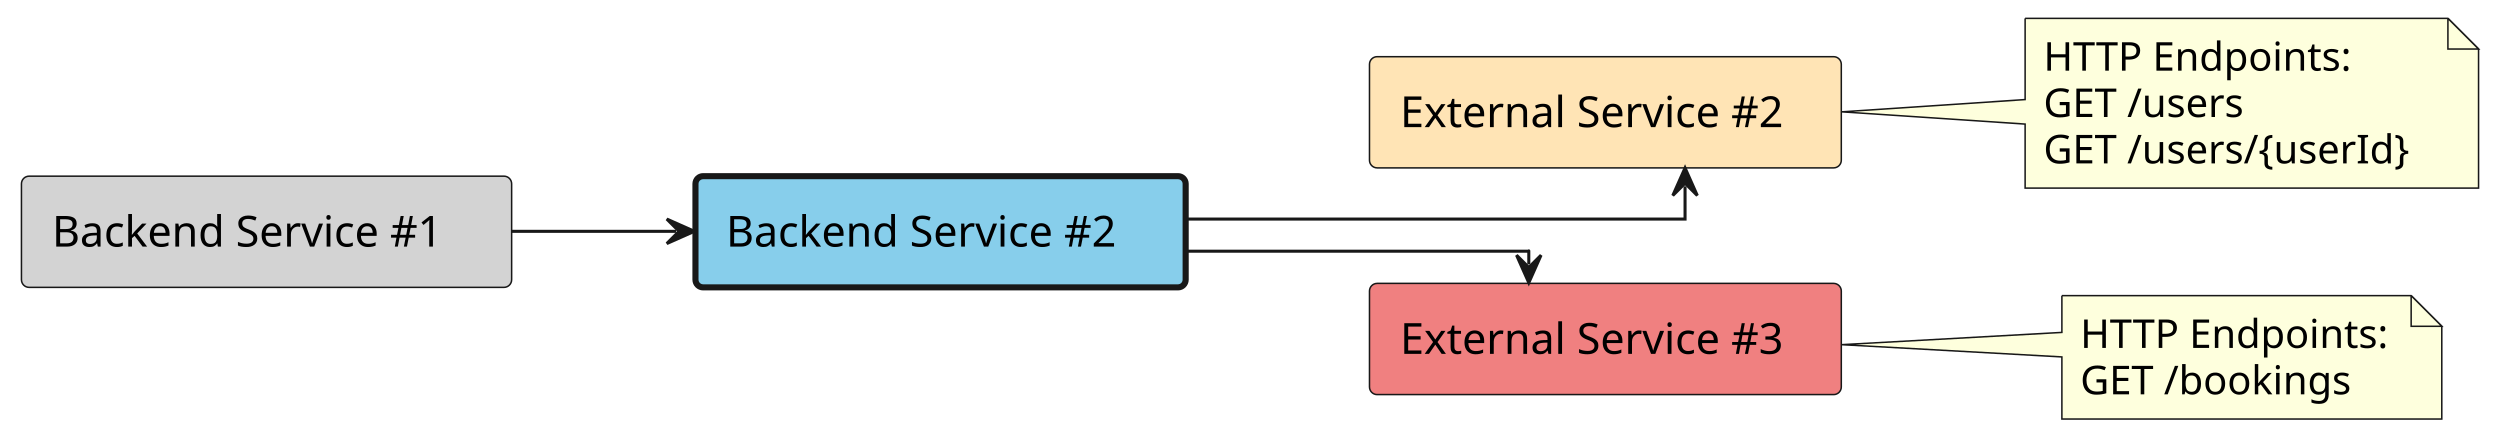
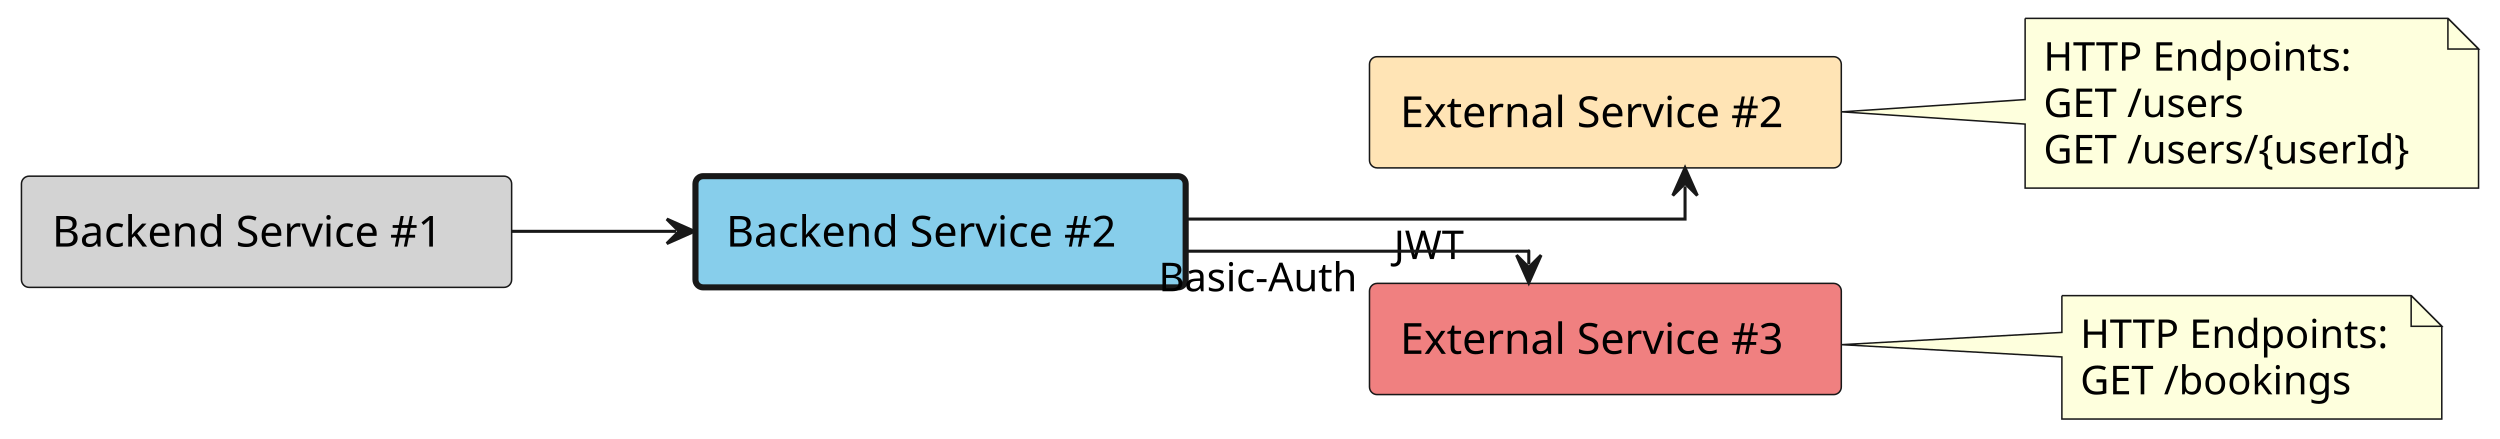
<svg xmlns="http://www.w3.org/2000/svg" contentStyleType="text/css" height="143px" preserveAspectRatio="none" style="width:816px;height:143px;background:#FFFFFF;" version="1.1" viewBox="0 0 816 143" width="816px" zoomAndPan="magnify">
  <defs />
  <g>
    <g id="elem_platform__application__backend_service_1">
      <rect fill="#D3D3D3" height="36.297" rx="2.5" ry="2.5" style="stroke:#181818;stroke-width:0.5;" width="160" x="7" y="57.5" />
      <text fill="#000000" font-family="sans-serif" font-size="14" lengthAdjust="spacing" textLength="140" x="17" y="80.495">Backend Service #1</text>
    </g>
    <g id="elem_platform__application__backend_service_2">
      <rect fill="#87CEEB" height="36.297" rx="2.5" ry="2.5" style="stroke:#181818;stroke-width:2.0;" width="160" x="227" y="57.5" />
      <text fill="#000000" font-family="sans-serif" font-size="14" lengthAdjust="spacing" textLength="140" x="237" y="80.495">Backend Service #2</text>
    </g>
    <g id="elem_platform__external_service_2">
      <rect fill="#FFE4B5" height="36.297" rx="2.5" ry="2.5" style="stroke:#181818;stroke-width:0.5;" width="154" x="447" y="18.5" />
      <text fill="#000000" font-family="sans-serif" font-size="14" lengthAdjust="spacing" textLength="134" x="457" y="41.495">External Service #2</text>
    </g>
    <g id="elem_GMN5">
      <path d="M661,6 L661,32.5 L601.07,36.5 L661,40.5 L661,61.398 A0,0 0 0 0 661,61.398 L809,61.398 A0,0 0 0 0 809,61.398 L809,16 L799,6 L661,6 A0,0 0 0 0 661,6 " fill="#FEFFDD" style="stroke:#181818;stroke-width:0.5;" />
      <path d="M799,6 L799,16 L809,16 L799,6 " fill="#FEFFDD" style="stroke:#181818;stroke-width:0.5;" />
      <text fill="#000000" font-family="sans-serif" font-size="13" lengthAdjust="spacing" textLength="103" x="667" y="23.067">HTTP Endpoints:</text>
      <text fill="#000000" font-family="sans-serif" font-size="13" lengthAdjust="spacing" textLength="68" x="667" y="38.2">GET /users</text>
      <text fill="#000000" font-family="sans-serif" font-size="13" lengthAdjust="spacing" textLength="127" x="667" y="53.333">GET /users/{userId}</text>
    </g>
    <g id="elem_other_project__external_service_3">
      <rect fill="#F08080" height="36.297" rx="2.5" ry="2.5" style="stroke:#181818;stroke-width:0.5;" width="154" x="447" y="92.5" />
      <text fill="#000000" font-family="sans-serif" font-size="14" lengthAdjust="spacing" textLength="134" x="457" y="115.495">External Service #3</text>
    </g>
    <g id="elem_GMN9">
      <path d="M673,96.5 L673,108.5 L601.07,112.5 L673,116.5 L673,136.766 A0,0 0 0 0 673,136.766 L797,136.766 A0,0 0 0 0 797,136.766 L797,106.5 L787,96.5 L673,96.5 A0,0 0 0 0 673,96.5 " fill="#FEFFDD" style="stroke:#181818;stroke-width:0.5;" />
      <path d="M787,96.5 L787,106.5 L797,106.5 L787,96.5 " fill="#FEFFDD" style="stroke:#181818;stroke-width:0.5;" />
      <text fill="#000000" font-family="sans-serif" font-size="13" lengthAdjust="spacing" textLength="103" x="679" y="113.567">HTTP Endpoints:</text>
      <text fill="#000000" font-family="sans-serif" font-size="13" lengthAdjust="spacing" textLength="90" x="679" y="128.7">GET /bookings</text>
    </g>
    <g id="link_platform__application__backend_service_1_platform__application__backend_service_2">
      <path d="M167.05,75.5 C186.46,75.5 201.22,75.5 220.64,75.5 " fill="none" id="platform__application__backend_service_1-to-platform__application__backend_service_2" style="stroke:#181818;stroke-width:1.0;" />
      <polygon fill="#181818" points="226.64,75.5,217.64,71.5,221.64,75.5,217.64,79.5,226.64,75.5" style="stroke:#181818;stroke-width:1.0;" />
    </g>
    <g id="link_platform__application__backend_service_2_platform__external_service_2">
      <path d="M387.24,71.5 C458.02,71.5 550,71.5 550,71.5 C550,71.5 550,69.29 550,60.82 " fill="none" id="platform__application__backend_service_2-to-platform__external_service_2" style="stroke:#181818;stroke-width:1.0;" />
      <polygon fill="#181818" points="550,54.82,546,63.82,550,59.82,554,63.82,550,54.82" style="stroke:#181818;stroke-width:1.0;" />
+       <text fill="#000000" font-family="sans-serif" font-size="13" lengthAdjust="spacing" textLength="21" x="454.96" y="84.567">JWT</text>
    </g>
    <g id="link_platform__application__backend_service_2_other_project__external_service_3">
      <path d="M387.03,82 C439.72,82 499,82 499,82 C499,82 499,80.7 499,86.29 " fill="none" id="platform__application__backend_service_2-to-other_project__external_service_3" style="stroke:#181818;stroke-width:1.0;" />
      <polygon fill="#181818" points="499,92.29,503,83.29,499,87.29,495,83.29,499,92.29" style="stroke:#181818;stroke-width:1.0;" />
+       <text fill="#000000" font-family="sans-serif" font-size="13" lengthAdjust="spacing" textLength="69" x="378.16" y="95.067">Basic-Auth</text>
    </g>
  </g>
</svg>
